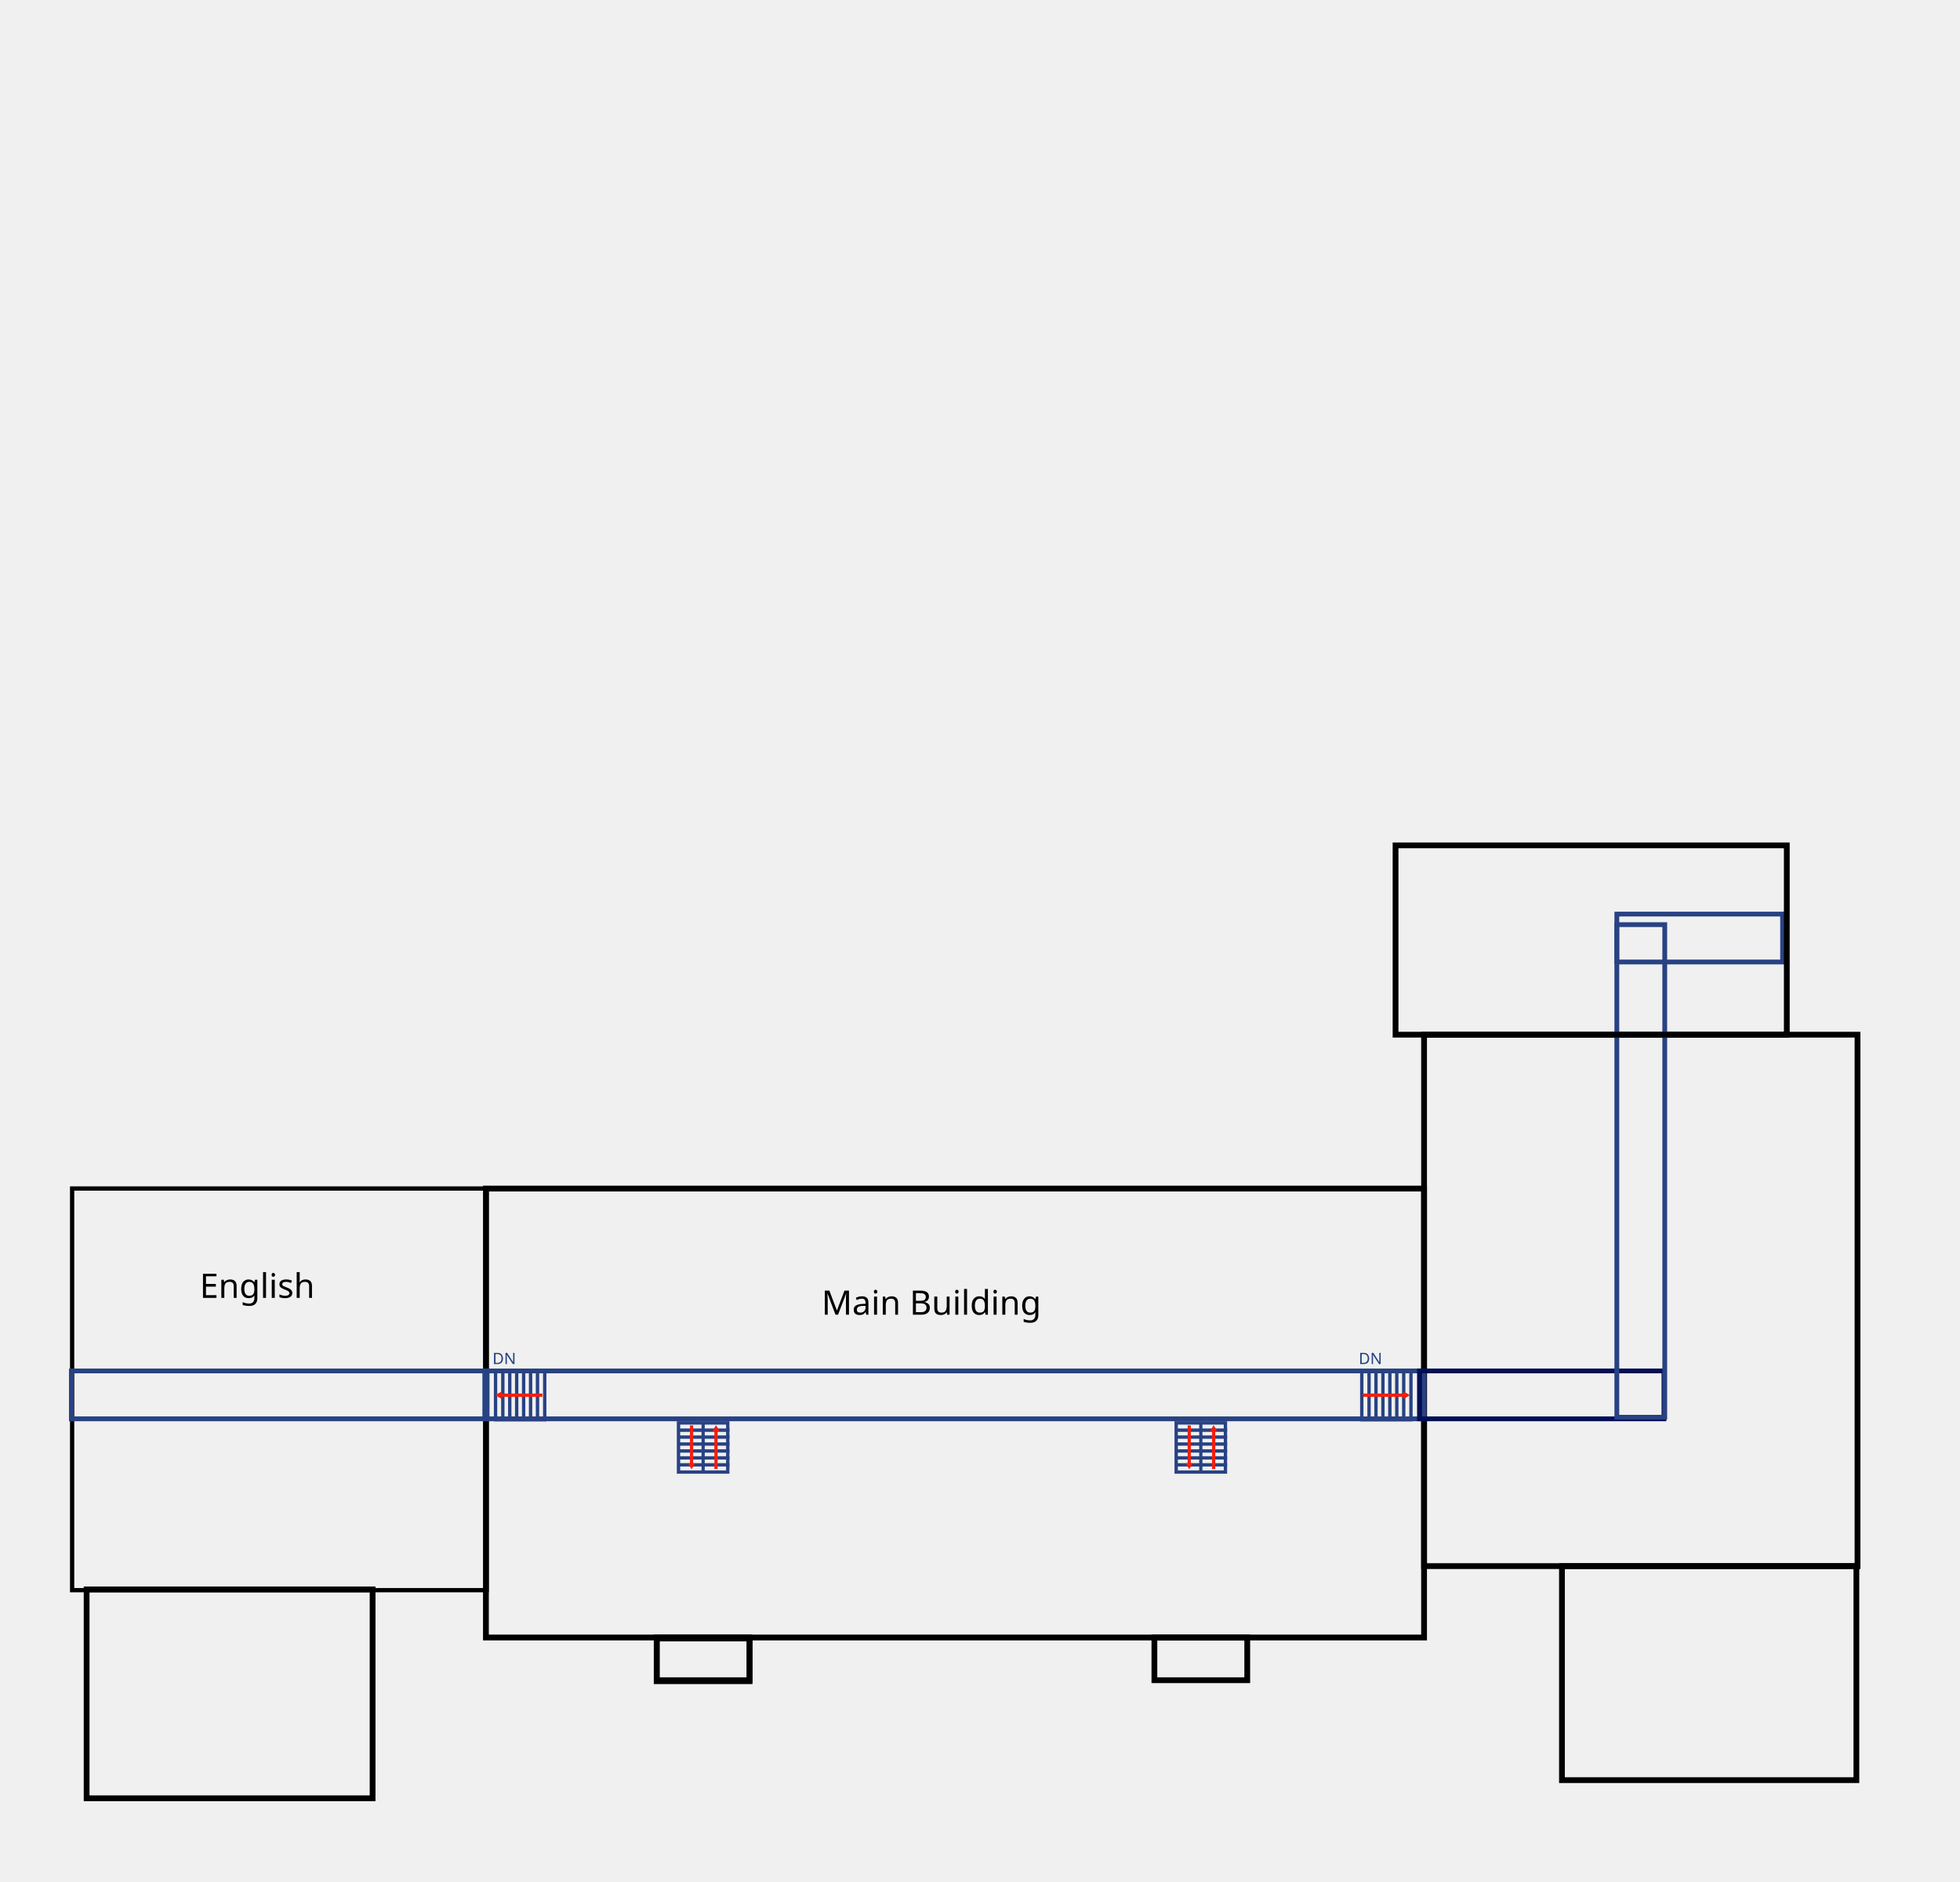
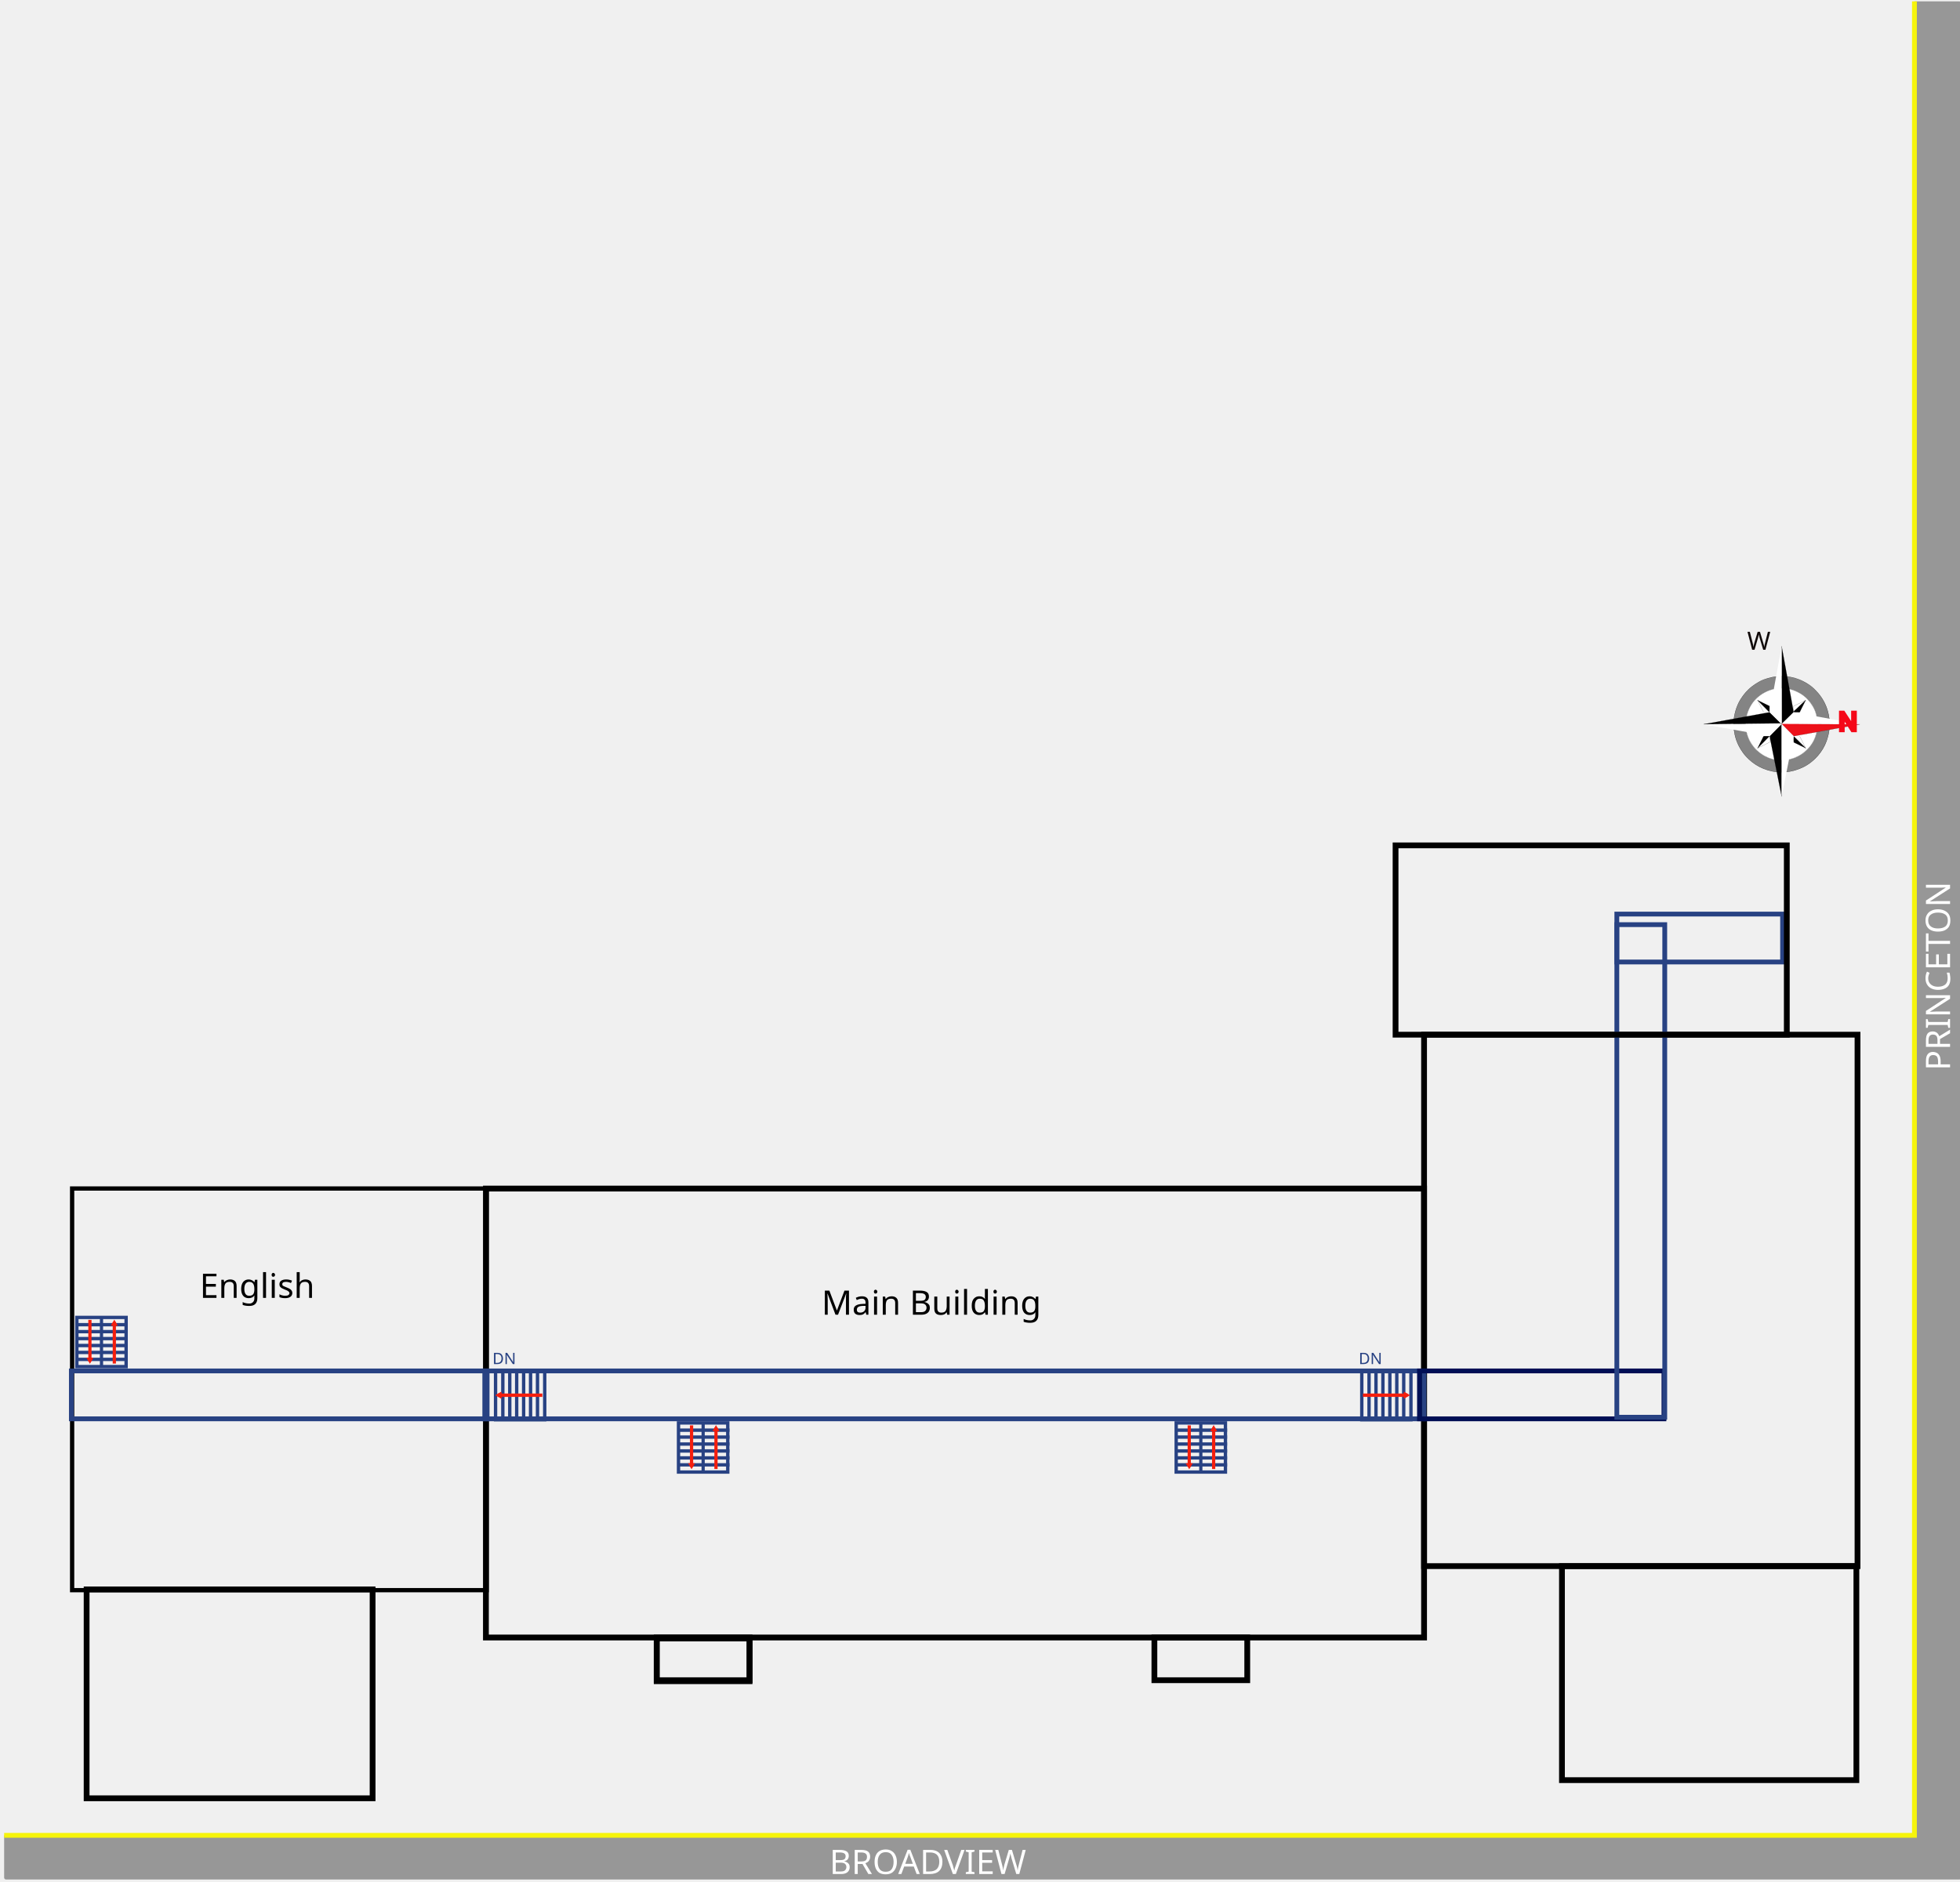
<svg xmlns="http://www.w3.org/2000/svg" width="204.497mm" height="196.331mm" viewBox="0 0 204.497 196.331" version="1.1" id="svg1" xml:space="preserve">
  <defs id="defs1">
    <marker style="overflow:visible" id="Triangle-6" refX="0" refY="0" orient="auto-start-reverse" markerWidth="0.35" markerHeight="0.35" viewBox="0 0 1 1" preserveAspectRatio="xMidYMid">
      <path transform="scale(0.5)" style="fill:context-stroke;fill-rule:evenodd;stroke:context-stroke;stroke-width:1pt" d="M 5.77,0 -2.88,5 V -5 Z" id="path135-1" />
    </marker>
+     <clipPath clipPathUnits="userSpaceOnUse" id="clipPath150-9">
+       <rect style="fill:#979797;fill-opacity:1;stroke:#f6f40b;stroke-width:0.5;stroke-linecap:square;stroke-miterlimit:3;stroke-opacity:1" id="rect151-2" width="204.21" height="195.996" x="4.183" y="14.867" ry="0.2" />
+     </clipPath>
  </defs>
  <g id="layer6" style="display:inline" transform="translate(-3.750943,-14.72316)">
    <rect style="display:inline;fill:none;stroke:#000000;stroke-width:0.603;stroke-linecap:square;stroke-miterlimit:3;stroke-opacity:1" id="rect8-2" width="45.224" height="55.458" x="152.331" y="122.699" />
    <rect style="display:inline;fill:none;stroke:#000000;stroke-width:0.602;stroke-linecap:square;stroke-miterlimit:3;stroke-opacity:1" id="rect9-6" width="30.719" height="22.335" x="166.718" y="178.157" />
    <rect style="display:inline;fill:none;stroke:#000000;stroke-width:0.603;stroke-linecap:square;stroke-miterlimit:3;stroke-opacity:1" id="rect10-6" width="29.838" height="21.797" x="12.788" y="180.589" />
    <rect style="display:inline;fill:none;stroke:#000000;stroke-width:0.603;stroke-linecap:square;stroke-miterlimit:3;stroke-opacity:1" id="rect12-3" width="9.688" height="4.456" x="72.269" y="185.711" />
    <rect style="display:inline;fill:none;stroke:#000000;stroke-width:0.603;stroke-linecap:square;stroke-miterlimit:3;stroke-opacity:1" id="rect13-8" width="9.688" height="4.456" x="72.269" y="185.608" />
    <rect style="display:inline;fill:none;stroke:#000000;stroke-width:0.603;stroke-linecap:square;stroke-miterlimit:3;stroke-opacity:1" id="rect14-0" width="9.688" height="4.456" x="124.195" y="185.608" />
    <rect style="display:inline;fill:none;stroke:#000000;stroke-width:0.446;stroke-linecap:square;stroke-miterlimit:3;stroke-opacity:1" id="rect1-1" width="43.251" height="41.915" x="11.276" y="138.752" />
    <rect style="display:inline;fill:none;stroke:#000000;stroke-width:0.605;stroke-linecap:square;stroke-miterlimit:3;stroke-opacity:1" id="rect2-2" width="97.882" height="46.848" x="54.449" y="138.759" />
    <rect style="display:inline;fill:none;fill-opacity:1;stroke:#284283;stroke-width:0.5;stroke-linecap:square;stroke-miterlimit:3;stroke-dasharray:none;stroke-opacity:1" id="rect19-1" width="97.998" height="5" x="54.331" y="157.788" />
    <rect style="display:inline;fill:none;fill-opacity:1;stroke:#000f55;stroke-width:0.201;stroke-linecap:square;stroke-miterlimit:3;stroke-dasharray:none;stroke-opacity:1" id="rect19-0-4" width="43.378" height="5" x="11.197" y="157.668" />
    <rect style="display:inline;fill:none;fill-opacity:1;stroke:#284283;stroke-width:0.5;stroke-linecap:square;stroke-miterlimit:3;stroke-dasharray:none;stroke-opacity:1" id="rect24-3" width="43.378" height="5" x="11.197" y="157.788" />
    <rect style="display:inline;fill:none;fill-opacity:1;stroke:#284283;stroke-width:0.5;stroke-linecap:square;stroke-miterlimit:3;stroke-dasharray:none;stroke-opacity:1" id="rect24-3-0" width="17.294" height="5" x="172.443" y="110.113" />
    <rect style="display:inline;fill:none;fill-opacity:1;stroke:#000f55;stroke-width:0.5;stroke-linecap:square;stroke-miterlimit:3;stroke-dasharray:none;stroke-opacity:1" id="rect25-8" width="25.508" height="5" x="151.853" y="157.788" />
    <rect style="display:inline;fill:none;fill-opacity:1;stroke:#284283;stroke-width:0.5;stroke-linecap:square;stroke-miterlimit:3;stroke-dasharray:none;stroke-opacity:1" id="rect26-3" width="5" height="51.405" x="172.443" y="111.215" />
    <rect style="display:inline;fill:none;stroke:#000000;stroke-width:0.603;stroke-linecap:square;stroke-miterlimit:3;stroke-opacity:1" id="rect7-34" width="40.82" height="19.756" x="149.357" y="102.943" />
    <text xml:space="preserve" style="font-size:3.528px;font-family:Sans;-inkscape-font-specification:'Sans, Normal';text-align:center;writing-mode:lr-tb;direction:ltr;text-anchor:middle;fill:#000000;fill-opacity:1;stroke-width:0.4;stroke-linecap:square;stroke-miterlimit:3" x="32.881" y="150.167" id="text5">
      <tspan id="tspan5" style="stroke-width:0.4" x="32.881" y="150.167">English</tspan>
    </text>
    <text xml:space="preserve" style="font-style:normal;font-variant:normal;font-weight:normal;font-stretch:normal;font-size:3.528px;font-family:Arial;-inkscape-font-specification:'Arial, Normal';font-variant-ligatures:normal;font-variant-caps:normal;font-variant-numeric:normal;font-variant-east-asian:normal;text-align:center;writing-mode:lr-tb;direction:ltr;text-anchor:middle;display:inline;fill:#000000;fill-opacity:1;stroke:none;stroke-width:0.603;stroke-linecap:square;stroke-miterlimit:3;stroke-opacity:1" x="103.377" y="151.918" id="text15-5-1">
      <tspan style="font-style:normal;font-variant:normal;font-weight:normal;font-stretch:normal;font-size:3.528px;font-family:Sans;-inkscape-font-specification:'Sans, Normal';font-variant-ligatures:normal;font-variant-caps:normal;font-variant-numeric:normal;font-variant-east-asian:normal;fill:#000000;fill-opacity:1;stroke:none;stroke-width:0.603" x="103.377" y="151.918" id="tspan16-1-63">Main Building</tspan>
    </text>
    <g id="g21-3" style="display:inline" transform="translate(-1.261001)">
      <rect style="fill:none;stroke:#284283;stroke-width:0.35;stroke-linecap:square;stroke-miterlimit:3;stroke-dasharray:none;stroke-opacity:1" id="rect15-2" width="5.129" height="5.139" x="56.716" y="157.741" />
      <path style="fill:none;stroke:#284283;stroke-width:0.35;stroke-linecap:square;stroke-miterlimit:3;stroke-dasharray:none;stroke-opacity:1" d="m 57.474,157.741 v 5.044" id="path15-2" />
      <path style="fill:none;stroke:#284283;stroke-width:0.35;stroke-linecap:square;stroke-miterlimit:3;stroke-dasharray:none;stroke-opacity:1" d="m 58.198,157.741 v 5.044" id="path16-1" />
      <path style="fill:none;stroke:#284283;stroke-width:0.35;stroke-linecap:square;stroke-miterlimit:3;stroke-dasharray:none;stroke-opacity:1" d="m 58.921,157.741 v 5.044" id="path17-6" />
      <path style="fill:none;stroke:#284283;stroke-width:0.35;stroke-linecap:square;stroke-miterlimit:3;stroke-dasharray:none;stroke-opacity:1" d="m 59.645,157.741 v 5.044" id="path18-8" />
      <path style="fill:none;stroke:#284283;stroke-width:0.35;stroke-linecap:square;stroke-miterlimit:3;stroke-dasharray:none;stroke-opacity:1" d="m 60.368,157.741 v 5.044" id="path19-5" />
      <path style="fill:none;stroke:#284283;stroke-width:0.35;stroke-linecap:square;stroke-miterlimit:3;stroke-dasharray:none;stroke-opacity:1" d="m 61.092,157.741 v 5.044" id="path20-7" />
      <path style="fill:none;stroke:#f51e0d;stroke-width:0.35;stroke-linecap:square;stroke-miterlimit:3;stroke-dasharray:none;stroke-opacity:1;marker-end:url(#Triangle-6)" d="M 61.423,160.321 H 57.117" id="path21-6" />
      <text xml:space="preserve" style="font-size:1.645px;font-family:Sans;-inkscape-font-specification:'Sans, Normal';text-align:center;writing-mode:lr-tb;direction:ltr;text-anchor:middle;fill:#284283;fill-opacity:1;stroke:none;stroke-width:0.163;stroke-linecap:square;stroke-miterlimit:3;stroke-dasharray:none;stroke-opacity:1" x="59.119" y="157.075" id="text21-1">
        <tspan id="tspan21-8" style="fill:#284283;fill-opacity:1;stroke:none;stroke-width:0.163;stroke-opacity:1" x="59.119" y="157.075">DN</tspan>
      </text>
    </g>
    <g id="g37-9" style="display:inline" transform="rotate(90,65.9984,165.0559)">
      <rect style="fill:none;stroke:#284283;stroke-width:0.35;stroke-linecap:square;stroke-miterlimit:3;stroke-dasharray:none;stroke-opacity:1" id="rect27-2" width="5.129" height="5.139" x="64.155" y="151.372" />
      <path style="fill:none;stroke:#284283;stroke-width:0.35;stroke-linecap:square;stroke-miterlimit:3;stroke-dasharray:none;stroke-opacity:1" d="m 64.913,151.372 v 5.044" id="path27-7" />
      <path style="fill:none;stroke:#284283;stroke-width:0.35;stroke-linecap:square;stroke-miterlimit:3;stroke-dasharray:none;stroke-opacity:1" d="m 65.637,151.372 v 5.044" id="path28-9" />
      <path style="fill:none;stroke:#284283;stroke-width:0.35;stroke-linecap:square;stroke-miterlimit:3;stroke-dasharray:none;stroke-opacity:1" d="m 66.36,151.372 v 5.044" id="path29-5" />
      <path style="fill:none;stroke:#284283;stroke-width:0.35;stroke-linecap:square;stroke-miterlimit:3;stroke-dasharray:none;stroke-opacity:1" d="m 67.084,151.372 v 5.044" id="path30-4" />
      <path style="fill:none;stroke:#284283;stroke-width:0.35;stroke-linecap:square;stroke-miterlimit:3;stroke-dasharray:none;stroke-opacity:1" d="m 67.807,151.372 v 5.044" id="path31-3" />
      <path style="fill:none;stroke:#284283;stroke-width:0.35;stroke-linecap:square;stroke-miterlimit:3;stroke-dasharray:none;stroke-opacity:1" d="m 68.531,151.372 v 5.044" id="path32-1" />
      <path style="fill:none;stroke:#f51e0d;stroke-width:0.337;stroke-linecap:square;stroke-miterlimit:3;stroke-dasharray:none;stroke-opacity:1;marker-end:url(#Triangle-6)" d="M 68.798,152.602 H 64.805" id="path33-2" />
      <path style="fill:none;stroke:#f51e0d;stroke-width:0.337;stroke-linecap:square;stroke-miterlimit:3;stroke-dasharray:none;stroke-opacity:1;marker-end:url(#Triangle-6)" d="m 64.58,155.149 h 3.993" id="path34-3" />
      <path style="fill:#284283;fill-opacity:1;stroke:none;stroke-width:0.35;stroke-linecap:square;stroke-miterlimit:3;stroke-dasharray:none;stroke-opacity:1" d="M 69.32,153.977 H 64.123" id="path35-3" />
      <path style="fill:#284283;fill-opacity:1;stroke:none;stroke-width:0.35;stroke-linecap:square;stroke-miterlimit:3;stroke-dasharray:none;stroke-opacity:1" d="M 69.295,154.13 H 64.149" id="path36-4" />
      <path style="fill:none;fill-opacity:1;stroke:#284283;stroke-width:0.337;stroke-linecap:square;stroke-miterlimit:3;stroke-dasharray:none;stroke-opacity:1" d="m 69.104,153.941 h -4.866" id="path37-1" />
    </g>
    <g id="g44-1" style="display:inline" transform="translate(6.683304)">
      <rect style="fill:none;stroke:#284283;stroke-width:0.35;stroke-linecap:square;stroke-miterlimit:3;stroke-dasharray:none;stroke-opacity:1" id="rect37-3" width="5.129" height="5.139" x="139.15" y="157.741" />
      <path style="fill:none;stroke:#284283;stroke-width:0.35;stroke-linecap:square;stroke-miterlimit:3;stroke-dasharray:none;stroke-opacity:1" d="m 139.907,157.741 v 5.044" id="path38-8" />
      <path style="fill:none;stroke:#284283;stroke-width:0.35;stroke-linecap:square;stroke-miterlimit:3;stroke-dasharray:none;stroke-opacity:1" d="m 140.631,157.741 v 5.044" id="path39-7" />
      <path style="fill:none;stroke:#284283;stroke-width:0.35;stroke-linecap:square;stroke-miterlimit:3;stroke-dasharray:none;stroke-opacity:1" d="m 141.354,157.741 v 5.044" id="path40-4" />
      <path style="fill:none;stroke:#284283;stroke-width:0.35;stroke-linecap:square;stroke-miterlimit:3;stroke-dasharray:none;stroke-opacity:1" d="m 142.078,157.741 v 5.044" id="path41-2" />
      <path style="fill:none;stroke:#284283;stroke-width:0.35;stroke-linecap:square;stroke-miterlimit:3;stroke-dasharray:none;stroke-opacity:1" d="m 142.802,157.741 v 5.044" id="path42-7" />
      <path style="fill:none;stroke:#284283;stroke-width:0.35;stroke-linecap:square;stroke-miterlimit:3;stroke-dasharray:none;stroke-opacity:1" d="m 143.525,157.741 v 5.044" id="path43-7" />
      <path style="fill:none;stroke:#f51e0d;stroke-width:0.35;stroke-linecap:square;stroke-miterlimit:3;stroke-dasharray:none;stroke-opacity:1;marker-end:url(#Triangle-6)" d="m 139.444,160.321 h 4.305" id="path44-9" />
      <text xml:space="preserve" style="font-size:1.645px;font-family:Sans;-inkscape-font-specification:'Sans, Normal';text-align:center;writing-mode:lr-tb;direction:ltr;text-anchor:middle;fill:#284283;fill-opacity:1;stroke:none;stroke-width:0.163;stroke-linecap:square;stroke-miterlimit:3;stroke-dasharray:none;stroke-opacity:1" x="141.552" y="157.075" id="text44-3">
        <tspan id="tspan44-1" style="fill:#284283;fill-opacity:1;stroke:none;stroke-width:0.163;stroke-opacity:1" x="141.552" y="157.075">DN</tspan>
      </text>
    </g>
    <g id="g55" style="display:inline" transform="rotate(90,91.96117,191.0186)">
      <rect style="fill:none;stroke:#284283;stroke-width:0.35;stroke-linecap:square;stroke-miterlimit:3;stroke-dasharray:none;stroke-opacity:1" id="rect44" width="5.129" height="5.139" x="64.155" y="151.372" />
      <path style="fill:none;stroke:#284283;stroke-width:0.35;stroke-linecap:square;stroke-miterlimit:3;stroke-dasharray:none;stroke-opacity:1" d="m 64.913,151.372 v 5.044" id="path45" />
      <path style="fill:none;stroke:#284283;stroke-width:0.35;stroke-linecap:square;stroke-miterlimit:3;stroke-dasharray:none;stroke-opacity:1" d="m 65.637,151.372 v 5.044" id="path46" />
      <path style="fill:none;stroke:#284283;stroke-width:0.35;stroke-linecap:square;stroke-miterlimit:3;stroke-dasharray:none;stroke-opacity:1" d="m 66.36,151.372 v 5.044" id="path47" />
      <path style="fill:none;stroke:#284283;stroke-width:0.35;stroke-linecap:square;stroke-miterlimit:3;stroke-dasharray:none;stroke-opacity:1" d="m 67.084,151.372 v 5.044" id="path48" />
      <path style="fill:none;stroke:#284283;stroke-width:0.35;stroke-linecap:square;stroke-miterlimit:3;stroke-dasharray:none;stroke-opacity:1" d="m 67.807,151.372 v 5.044" id="path49" />
      <path style="fill:none;stroke:#284283;stroke-width:0.35;stroke-linecap:square;stroke-miterlimit:3;stroke-dasharray:none;stroke-opacity:1" d="m 68.531,151.372 v 5.044" id="path50" />
      <path style="fill:none;stroke:#f51e0d;stroke-width:0.337;stroke-linecap:square;stroke-miterlimit:3;stroke-dasharray:none;stroke-opacity:1;marker-end:url(#Triangle-6)" d="M 68.798,152.602 H 64.805" id="path51" />
      <path style="fill:none;stroke:#f51e0d;stroke-width:0.337;stroke-linecap:square;stroke-miterlimit:3;stroke-dasharray:none;stroke-opacity:1;marker-end:url(#Triangle-6)" d="m 64.58,155.149 h 3.993" id="path52" />
      <path style="fill:#284283;fill-opacity:1;stroke:none;stroke-width:0.35;stroke-linecap:square;stroke-miterlimit:3;stroke-dasharray:none;stroke-opacity:1" d="M 69.32,153.977 H 64.123" id="path53" />
      <path style="fill:#284283;fill-opacity:1;stroke:none;stroke-width:0.35;stroke-linecap:square;stroke-miterlimit:3;stroke-dasharray:none;stroke-opacity:1" d="M 69.295,154.13 H 64.149" id="path54" />
      <path style="fill:none;fill-opacity:1;stroke:#284283;stroke-width:0.337;stroke-linecap:square;stroke-miterlimit:3;stroke-dasharray:none;stroke-opacity:1" d="m 69.104,153.941 h -4.866" id="path55" />
    </g>
+     <g id="g150-5" clip-path="url(#clipPath150-9)" style="display:inline">
+       <path id="rect149-4" style="fill:#979797;fill-opacity:1;stroke:#f6f40b;stroke-width:0.503;stroke-linecap:square;stroke-miterlimit:3;stroke-opacity:1" d="m 203.696,13.283 c -0.112,0 -0.202,0.09 -0.202,0.202 V 206.252 H 1.648 c -0.112,0 -0.202,0.089 -0.202,0.2 v 6.948 c 0,0.111 0.09,0.2 0.202,0.2 H 203.494 v 1.816 c 0,0.112 0.09,0.202 0.202,0.202 h 10.404 c 0.112,0 0.202,-0.09 0.202,-0.202 V 13.484 c 0,-0.112 -0.09,-0.202 -0.202,-0.202 z" />
+       <text xml:space="preserve" style="font-size:3.528px;font-family:Sans;-inkscape-font-specification:'Sans, Normal';text-align:center;writing-mode:lr-tb;direction:ltr;text-anchor:middle;fill:none;fill-opacity:1;stroke:#ffffff;stroke-width:0.5;stroke-linecap:square;stroke-miterlimit:3;stroke-opacity:1" x="103.766" y="210.286" id="text149-3">
+         <tspan id="tspan149-1" style="fill:#ffffff;fill-opacity:1;stroke:none;stroke-width:0.5;stroke-opacity:1" x="103.766" y="210.286">BROADVIEW</tspan>
+       </text>
+       <text xml:space="preserve" style="font-size:3.528px;font-family:Sans;-inkscape-font-specification:'Sans, Normal';text-align:center;writing-mode:lr-tb;direction:ltr;text-anchor:middle;fill:none;fill-opacity:1;stroke:#ffffff;stroke-width:0.5;stroke-linecap:square;stroke-miterlimit:3;stroke-opacity:1" x="-113.376" y="207.212" id="text150-2" transform="rotate(-90)">
+         <tspan id="tspan150-3" style="fill:#ffffff;fill-opacity:1;stroke:none;stroke-width:0.5;stroke-opacity:1" x="-113.376" y="207.212">PRINCETON</tspan>
+       </text>
+     </g>
+     <g id="g162-0" transform="matrix(0.7439519,0,0,0.7439519,147.15,17.00391)" style="display:inline">
+       <g id="g161-9">
+         <path style="fill:#848484;stroke-width:0.07" d="m 63.855,98.529 c -0.04,-0.87 -0.17,-1.749 -0.505,-2.559 -0.317,-0.765 -0.798,-1.494 -1.377,-2.086 -0.593,-0.607 -1.252,-1.108 -2.029,-1.455 -0.783,-0.349 -1.617,-0.578 -2.475,-0.627 -1.614,-0.093 -3.26,0.447 -4.527,1.446 -1.206,0.951 -2.071,2.321 -2.41,3.819 -0.369,1.629 -0.095,3.44 0.776,4.871 0.219,0.359 0.445,0.715 0.733,1.024 0.284,0.304 0.587,0.6 0.914,0.857 0.652,0.514 1.397,0.903 2.192,1.146 1.576,0.481 3.298,0.365 4.794,-0.326 1.382,-0.639 2.588,-1.793 3.239,-3.174 0.207,-0.44 0.354,-0.908 0.473,-1.379 0.131,-0.518 0.178,-1.029 0.202,-1.56" id="path1-0" />
+         <path style="fill:#848484;stroke-width:0.07" d="m 63.838,98.512 c 0,1.631 -0.603,3.238 -1.681,4.463 -0.544,0.618 -1.238,1.187 -1.98,1.546 -0.775,0.375 -1.597,0.624 -2.455,0.708 -1.675,0.165 -3.41,-0.349 -4.736,-1.386 -1.203,-0.94 -2.119,-2.342 -2.437,-3.839 -0.176,-0.828 -0.236,-1.749 -0.082,-2.585 0.151,-0.822 0.431,-1.66 0.875,-2.371 0.437,-0.699 0.977,-1.351 1.642,-1.845 0.334,-0.248 0.686,-0.478 1.049,-0.681 0.373,-0.209 0.783,-0.34 1.191,-0.461 1.621,-0.482 3.448,-0.33 4.947,0.462 0.362,0.191 0.725,0.402 1.05,0.652 0.327,0.252 0.63,0.56 0.906,0.865 0.555,0.611 0.97,1.301 1.26,2.073 0.247,0.659 0.44,1.393 0.45,2.102 0.001,0.091 0.001,0.182 -2.81e-4,0.273 -9.83e-4,0.05 -0.369,0.024 -0.429,0.024 H 62.152 57.113 c 2.242,-7.02e-4 4.483,-7.02e-4 6.726,-7.02e-4" id="path2-0" />
+         <path style="fill:none;stroke:#010101;stroke-width:0.017;stroke-linecap:square;stroke-miterlimit:10" d="m 63.838,98.512 c 0,1.631 -0.603,3.238 -1.681,4.463 -0.544,0.618 -1.238,1.187 -1.98,1.546 -0.775,0.375 -1.597,0.624 -2.455,0.708 -1.675,0.165 -3.41,-0.349 -4.736,-1.386 -1.203,-0.94 -2.119,-2.342 -2.437,-3.839 -0.176,-0.828 -0.236,-1.749 -0.082,-2.585 0.151,-0.822 0.431,-1.66 0.875,-2.371 0.437,-0.699 0.977,-1.351 1.642,-1.845 0.334,-0.248 0.686,-0.478 1.049,-0.681 0.373,-0.209 0.783,-0.34 1.191,-0.461 1.621,-0.482 3.448,-0.33 4.947,0.462 0.362,0.191 0.725,0.402 1.05,0.652 0.327,0.252 0.63,0.56 0.906,0.865 0.555,0.611 0.97,1.301 1.26,2.073 0.29,0.771 0.451,1.572 0.451,2.398" id="path3-6" />
+         <path style="fill:#ffffff;stroke:#ffffff;stroke-width:0.017;stroke-linecap:square;stroke-miterlimit:10" d="m 62.169,98.529 c -0.045,-0.855 -0.215,-1.667 -0.634,-2.42 -0.386,-0.695 -0.927,-1.299 -1.584,-1.748 -1.369,-0.934 -3.188,-1.162 -4.726,-0.517 -0.757,0.317 -1.485,0.816 -2.004,1.456 -0.514,0.633 -0.874,1.403 -1.045,2.198 -0.182,0.847 -0.13,1.695 0.122,2.522 0.122,0.401 0.282,0.791 0.508,1.145 0.107,0.167 0.217,0.334 0.343,0.487 0.127,0.155 0.253,0.334 0.405,0.466 0.316,0.274 0.633,0.544 0.994,0.758 0.363,0.215 0.752,0.385 1.157,0.504 0.822,0.241 1.729,0.271 2.56,0.06 0.424,-0.108 0.821,-0.238 1.206,-0.45 0.358,-0.197 0.672,-0.41 0.978,-0.682 0.613,-0.543 1.099,-1.235 1.386,-2.003 0.212,-0.567 0.302,-1.174 0.334,-1.777" id="path4-1" />
+         <path style="fill:#ffffff;stroke-width:0.07" d="m 62.151,98.529 c -0.054,0.839 -0.2,1.649 -0.6,2.397 -0.368,0.69 -0.937,1.292 -1.572,1.747 -0.331,0.237 -0.703,0.41 -1.079,0.565 -0.39,0.16 -0.771,0.23 -1.187,0.287 -0.419,0.058 -0.848,0.058 -1.267,0.003 -0.406,-0.054 -0.84,-0.147 -1.217,-0.311 -0.745,-0.325 -1.413,-0.782 -1.937,-1.405 -0.526,-0.626 -0.924,-1.373 -1.097,-2.176 -0.344,-1.595 0.087,-3.331 1.202,-4.535 1.065,-1.151 2.666,-1.778 4.229,-1.594 0.411,0.048 0.809,0.11 1.193,0.27 0.367,0.153 0.731,0.318 1.067,0.531 0.678,0.428 1.206,1.059 1.615,1.74 0.457,0.76 0.594,1.61 0.649,2.481 h -5.039 5.039" id="path5-3" />
+         <path style="fill:none;stroke:#010101;stroke-width:0.017;stroke-linecap:square;stroke-miterlimit:10" d="m 62.151,98.529 c -0.054,0.839 -0.2,1.649 -0.6,2.397 -0.368,0.69 -0.937,1.292 -1.572,1.747 -0.331,0.237 -0.703,0.41 -1.079,0.565 -0.39,0.16 -0.771,0.23 -1.187,0.287 -0.419,0.058 -0.848,0.058 -1.267,0.003 -0.406,-0.054 -0.84,-0.147 -1.217,-0.311 -0.745,-0.325 -1.413,-0.782 -1.937,-1.405 -0.526,-0.626 -0.924,-1.373 -1.097,-2.176 -0.344,-1.595 0.087,-3.331 1.202,-4.535 1.065,-1.151 2.666,-1.778 4.229,-1.594 0.411,0.048 0.809,0.11 1.193,0.27 0.367,0.153 0.731,0.318 1.067,0.531 0.678,0.428 1.206,1.059 1.615,1.74 0.457,0.76 0.594,1.61 0.649,2.481" id="path6-8" />
+         <path style="fill:#010101;stroke-width:0.07" d="m 57.128,98.394 c -0.005,-3.608 -0.011,-7.215 -0.017,-10.823 0.331,1.819 0.661,3.637 0.992,5.456 0.165,0.907 0.33,1.815 0.495,2.722 0.039,0.217 0.079,0.434 0.118,0.651 0.02,0.108 0.039,0.217 0.059,0.325 0.024,0.132 0.001,0.137 -0.087,0.225 -0.318,0.318 -0.636,0.636 -0.954,0.954 -0.208,0.208 -0.416,0.416 -0.624,0.624 0.006,-0.045 0.012,-0.09 0.018,-0.135" id="path7-9" />
+         <path style="fill:none;stroke:#010101;stroke-width:0.017;stroke-linecap:square;stroke-miterlimit:10" d="m 57.128,98.394 c -0.005,-3.608 -0.011,-7.215 -0.017,-10.823 0.331,1.819 0.661,3.637 0.992,5.456 0.165,0.907 0.33,1.815 0.495,2.722 0.039,0.217 0.079,0.434 0.118,0.651 0.02,0.108 0.039,0.217 0.059,0.325 0.024,0.132 0.001,0.137 -0.087,0.225 -0.318,0.318 -0.636,0.636 -0.954,0.954 -0.208,0.208 -0.416,0.416 -0.624,0.624" id="path8-3" />
+         <path style="fill:#ed111a;fill-opacity:1;stroke-width:0.07" d="m 57.128,98.394 c 3.653,0.045 7.306,0.09 10.959,0.135 -1.822,0.327 -3.644,0.655 -5.467,0.982 -0.909,0.163 -1.818,0.327 -2.727,0.49 -0.217,0.039 -0.435,0.078 -0.652,0.117 -0.109,0.019 -0.217,0.039 -0.326,0.059 -0.133,0.024 -0.138,7.1e-4 -0.227,-0.088 -0.321,-0.317 -0.641,-0.635 -0.962,-0.952 -0.137,-0.136 -0.274,-0.272 -0.412,-0.408 -0.059,-0.058 -0.132,-0.115 -0.18,-0.183 -0.032,-0.045 -0.013,-0.103 -0.007,-0.152" id="path9-4" />
+         <path style="fill:none;stroke:#010101;stroke-width:0.017;stroke-linecap:square;stroke-miterlimit:10" d="m 57.128,98.394 c 3.653,0.045 7.306,0.09 10.959,0.135 -1.822,0.327 -3.644,0.655 -5.467,0.982 -0.909,0.163 -1.818,0.327 -2.727,0.49 -0.217,0.039 -0.435,0.078 -0.652,0.117 -0.109,0.019 -0.217,0.039 -0.326,0.059 -0.133,0.024 -0.138,7.1e-4 -0.227,-0.088 -0.321,-0.317 -0.641,-0.635 -0.962,-0.952 -0.205,-0.203 -0.41,-0.405 -0.614,-0.608" id="path10-4" />
+         <path style="fill:#010101;stroke-width:0.07" d="m 57.128,98.394 c -3.653,0.045 -7.306,0.09 -10.959,0.135 1.82,-0.331 3.639,-0.663 5.459,-0.994 0.907,-0.165 1.813,-0.33 2.72,-0.495 0.214,-0.039 0.428,-0.078 0.642,-0.117 0.107,-0.019 0.214,-0.039 0.321,-0.058 0.116,-0.021 0.118,-0.017 0.194,0.059 0.32,0.32 0.64,0.64 0.959,0.959 0.215,0.215 0.431,0.431 0.646,0.646 0.006,-0.046 0.011,-0.091 0.017,-0.135" id="path11-6" />
+         <path style="fill:none;stroke:#010101;stroke-width:0.017;stroke-linecap:square;stroke-miterlimit:10" d="m 57.128,98.394 c -3.653,0.045 -7.306,0.09 -10.959,0.135 1.82,-0.331 3.639,-0.663 5.459,-0.994 0.907,-0.165 1.813,-0.33 2.72,-0.495 0.214,-0.039 0.428,-0.078 0.642,-0.117 0.107,-0.019 0.214,-0.039 0.321,-0.058 0.116,-0.021 0.118,-0.017 0.194,0.059 0.32,0.32 0.64,0.64 0.959,0.959 0.215,0.215 0.431,0.431 0.646,0.646" id="path12-0" />
+         <path style="fill:#010101;stroke-width:0.07" d="m 57.128,98.394 c -0.313,0.332 -0.627,0.664 -0.94,0.996 -0.15,0.159 -0.301,0.319 -0.451,0.478 -0.072,0.077 -0.145,0.153 -0.217,0.23 -0.095,0.1 -0.094,0.101 -0.066,0.237 0.18,0.904 0.361,1.808 0.541,2.713 0.361,1.811 0.723,3.622 1.084,5.433 0.011,0.054 0.022,0.109 0.033,0.163 v -5.124 -2.6 -1.251 c 0,-0.419 -0.035,-0.857 0.017,-1.274" id="path13-6" />
+         <path style="fill:none;stroke:#010101;stroke-width:0.017;stroke-linecap:square;stroke-miterlimit:10" d="m 57.128,98.394 c -0.313,0.332 -0.627,0.664 -0.94,0.996 -0.15,0.159 -0.301,0.319 -0.451,0.478 -0.072,0.077 -0.145,0.153 -0.217,0.23 -0.095,0.1 -0.094,0.101 -0.066,0.237 0.18,0.904 0.361,1.808 0.541,2.713 0.361,1.811 0.723,3.622 1.084,5.433 0.011,0.054 0.022,0.109 0.033,0.163 V 98.529" id="path14-6" />
+         <path style="fill:#ffffff;stroke-width:0.07" d="m 58.78,96.758 c 0.568,-0.534 1.135,-1.068 1.703,-1.601 -0.426,0.208 -0.851,0.417 -1.276,0.625 -0.092,0.045 -0.184,0.09 -0.275,0.135 -0.09,0.044 -0.134,0.047 -0.134,0.148 v 0.777 c -0.006,-0.028 -0.012,-0.056 -0.018,-0.084" id="path15-3-1" />
+         <path style="fill:none;stroke:#010101;stroke-width:0.017;stroke-linecap:square;stroke-miterlimit:10" d="m 58.78,96.758 c 0.568,-0.534 1.135,-1.068 1.703,-1.601 -0.426,0.208 -0.851,0.417 -1.276,0.625 -0.092,0.045 -0.184,0.09 -0.275,0.135 -0.09,0.044 -0.134,0.047 -0.134,0.148 v 0.777" id="path16-4-8" />
+         <path style="fill:#010101;stroke-width:0.07" d="m 58.78,96.758 c 0.568,-0.534 1.135,-1.068 1.703,-1.601 -0.236,0.471 -0.471,0.942 -0.707,1.413 -0.033,0.066 -0.079,0.228 -0.141,0.268 -0.053,0.034 -0.189,0.005 -0.246,0.005 h -0.381 -0.183 c -0.048,-7.02e-4 -0.039,-0.053 -0.045,-0.085" id="path17-1-4" />
+         <path style="fill:none;stroke:#010101;stroke-width:0.017;stroke-linecap:square;stroke-miterlimit:10" d="m 58.78,96.758 c 0.568,-0.534 1.135,-1.068 1.703,-1.601 -0.213,0.425 -0.426,0.851 -0.638,1.276 -0.046,0.092 -0.092,0.184 -0.138,0.276 -0.046,0.091 -0.049,0.134 -0.151,0.134 h -0.759" id="path18-1-9" />
+         <path style="fill:#ffffff;stroke-width:0.07" d="m 55.408,96.843 c -0.556,-0.562 -1.113,-1.124 -1.669,-1.686 0.21,0.419 0.419,0.838 0.629,1.258 0.047,0.094 0.094,0.187 0.141,0.281 0.04,0.081 0.047,0.147 0.142,0.147 0.253,-7.02e-4 0.505,-7.02e-4 0.757,-7.02e-4" id="path19-3-6" />
+         <path style="fill:none;stroke:#010101;stroke-width:0.017;stroke-linecap:square;stroke-miterlimit:10" d="m 55.408,96.843 c -0.556,-0.562 -1.113,-1.124 -1.669,-1.686 0.281,0.562 0.562,1.124 0.843,1.686" id="path20-87-3" />
+         <path style="fill:#010101;stroke-width:0.07" d="m 55.408,96.843 c -0.556,-0.562 -1.113,-1.124 -1.669,-1.686 0.425,0.208 0.851,0.417 1.276,0.625 0.092,0.045 0.184,0.09 0.276,0.135 0.09,0.044 0.134,0.047 0.132,0.148 -0.004,0.259 -0.01,0.518 -0.015,0.777" id="path21-42-7" />
+         <path style="fill:none;stroke:#010101;stroke-width:0.017;stroke-linecap:square;stroke-miterlimit:10" d="m 55.408,96.843 c -0.556,-0.562 -1.113,-1.124 -1.669,-1.686 0.562,0.275 1.124,0.551 1.686,0.826" id="path22-7-8" />
+         <path style="fill:#ffffff;stroke-width:0.07" d="m 55.408,100.197 c -0.556,0.562 -1.113,1.124 -1.669,1.686 0.299,-0.146 0.597,-0.293 0.896,-0.439 0.149,-0.073 0.299,-0.146 0.448,-0.22 0.081,-0.04 0.351,-0.117 0.346,-0.223 -0.004,-0.096 0.046,-0.796 -0.021,-0.804" id="path23-7-8" />
+         <path style="fill:none;stroke:#010101;stroke-width:0.017;stroke-linecap:square;stroke-miterlimit:10" d="m 55.408,100.197 c -0.556,0.562 -1.113,1.124 -1.669,1.686 0.425,-0.208 0.851,-0.417 1.276,-0.625 0.092,-0.045 0.184,-0.09 0.276,-0.135 0.09,-0.044 0.134,-0.047 0.134,-0.148 v -0.777" id="path24-9-2" />
+         <path style="fill:#010101;stroke-width:0.07" d="m 55.408,100.197 c -0.556,0.562 -1.113,1.124 -1.669,1.686 0.21,-0.419 0.419,-0.838 0.629,-1.258 0.047,-0.094 0.094,-0.187 0.141,-0.281 0.04,-0.081 0.047,-0.147 0.142,-0.147 h 0.757" id="path25-3-9" />
+         <path style="fill:none;stroke:#010101;stroke-width:0.017;stroke-linecap:square;stroke-miterlimit:10" d="m 55.408,100.197 c -0.556,0.562 -1.113,1.124 -1.669,1.686 0.281,-0.562 0.562,-1.124 0.843,-1.686" id="path26-19-1" />
+         <path style="fill:#ffffff;stroke-width:0.07" d="m 58.78,100.197 c 0.568,0.562 1.135,1.124 1.703,1.686 -0.213,-0.425 -0.426,-0.851 -0.638,-1.276 -0.046,-0.092 -0.092,-0.184 -0.138,-0.276 -0.045,-0.09 -0.048,-0.134 -0.15,-0.134 H 58.78" id="path27-8-3" />
+         <path style="fill:none;stroke:#010101;stroke-width:0.017;stroke-linecap:square;stroke-miterlimit:10" d="m 58.78,100.197 c 0.568,0.562 1.135,1.124 1.703,1.686 -0.281,-0.562 -0.562,-1.124 -0.843,-1.686" id="path28-6-5" />
+         <path style="fill:#010101;stroke-width:0.07" d="m 58.78,100.197 c 0.568,0.562 1.135,1.124 1.703,1.686 -0.426,-0.208 -0.851,-0.417 -1.276,-0.625 -0.092,-0.045 -0.184,-0.09 -0.275,-0.135 -0.09,-0.044 -0.134,-0.047 -0.136,-0.148 -0.006,-0.259 -0.011,-0.518 -0.015,-0.778" id="path29-50-9" />
+         <path style="fill:none;stroke:#010101;stroke-width:0.017;stroke-linecap:square;stroke-miterlimit:10" d="m 58.78,100.197 c 0.568,0.562 1.135,1.124 1.703,1.686 -0.562,-0.275 -1.124,-0.551 -1.686,-0.826" id="path30-2-8" />
+         <path style="fill:#ffffff;stroke-width:0.07" d="m 57.111,98.478 v 10.165 c 0.359,-1.8 0.719,-3.6 1.078,-5.4 0.18,-0.9 0.36,-1.801 0.539,-2.701 0.021,-0.104 0.041,-0.208 0.062,-0.312 0.013,-0.068 -0.102,-0.144 -0.146,-0.189 -0.163,-0.167 -0.327,-0.333 -0.49,-0.5 -0.322,-0.328 -0.644,-0.657 -0.966,-0.985 -0.027,-0.026 -0.052,-0.053 -0.078,-0.079" id="path31-8-4" />
+         <path style="fill:#ffffff;stroke-width:0.07" d="m 57.111,98.478 c 3.659,0.017 7.317,0.034 10.975,0.051 -1.818,-0.33 -3.636,-0.66 -5.454,-0.99 -0.908,-0.165 -1.817,-0.33 -2.725,-0.495 -0.209,-0.038 -0.419,-0.076 -0.628,-0.114 -0.105,-0.019 -0.209,-0.038 -0.314,-0.057 -0.112,-0.02 -0.152,-0.045 -0.233,0.033 -0.32,0.311 -0.64,0.621 -0.96,0.932 -0.221,0.213 -0.441,0.427 -0.661,0.641" id="path32-6-0" />
+         <path style="fill:#ffffff;stroke-width:0.07" d="m 57.145,98.478 c -3.658,0.017 -7.317,0.034 -10.975,0.051 1.82,0.328 3.639,0.656 5.459,0.984 0.907,0.163 1.813,0.327 2.72,0.49 0.214,0.039 0.428,0.077 0.642,0.116 0.107,0.019 0.214,0.039 0.321,0.058 0.115,0.021 0.116,0.018 0.192,-0.058 0.318,-0.318 0.636,-0.636 0.953,-0.953 l 0.688,-0.688" id="path33-0-7" />
+         <path style="fill:#ffffff;stroke-width:0.07" d="M 57.111,98.478 V 87.571 c -0.331,1.819 -0.661,3.637 -0.992,5.456 -0.165,0.907 -0.33,1.815 -0.495,2.722 -0.039,0.217 -0.079,0.434 -0.118,0.651 -0.02,0.108 -0.039,0.217 -0.059,0.325 -0.024,0.133 -3.51e-4,0.137 0.09,0.225 0.323,0.314 0.647,0.627 0.97,0.941 0.201,0.195 0.403,0.39 0.604,0.586" id="path34-2-6" />
+       </g>
+       <text xml:space="preserve" style="font-size:3.528px;font-family:Sans;-inkscape-font-specification:'Sans, Normal';text-align:center;writing-mode:lr-tb;direction:ltr;text-anchor:middle;fill:#ed111a;fill-opacity:1;stroke:#f50818;stroke-width:0.5;stroke-linecap:square;stroke-miterlimit:3;stroke-opacity:1" x="69.611" y="99.39" id="text160-3">
+         <tspan id="tspan160-6" style="stroke-width:0.5" x="69.611" y="99.39">N</tspan>
+       </text>
+       <text xml:space="preserve" style="font-size:3.528px;font-family:Sans;-inkscape-font-specification:'Sans, Normal';text-align:center;writing-mode:lr-tb;direction:ltr;text-anchor:middle;fill:#110808;fill-opacity:1;stroke:#f50818;stroke-width:0.5;stroke-linecap:square;stroke-miterlimit:3;stroke-opacity:1" x="57.128" y="88.077" id="text161-1">
+         <tspan id="tspan161-5" style="fill:#0f0909;fill-opacity:1;stroke:none;stroke-width:0.5" x="57.128" y="88.077">W</tspan>
+       </text>
+     </g>
+     <g id="g172" style="display:inline" transform="rotate(90,40.11472,128.1665)">
+       <rect style="fill:none;stroke:#284283;stroke-width:0.35;stroke-linecap:square;stroke-miterlimit:3;stroke-dasharray:none;stroke-opacity:1" id="rect162" width="5.129" height="5.139" x="64.155" y="151.372" />
+       <path style="fill:none;stroke:#284283;stroke-width:0.35;stroke-linecap:square;stroke-miterlimit:3;stroke-dasharray:none;stroke-opacity:1" d="m 64.913,151.372 v 5.044" id="path162" />
+       <path style="fill:none;stroke:#284283;stroke-width:0.35;stroke-linecap:square;stroke-miterlimit:3;stroke-dasharray:none;stroke-opacity:1" d="m 65.637,151.372 v 5.044" id="path163" />
+       <path style="fill:none;stroke:#284283;stroke-width:0.35;stroke-linecap:square;stroke-miterlimit:3;stroke-dasharray:none;stroke-opacity:1" d="m 66.36,151.372 v 5.044" id="path164" />
+       <path style="fill:none;stroke:#284283;stroke-width:0.35;stroke-linecap:square;stroke-miterlimit:3;stroke-dasharray:none;stroke-opacity:1" d="m 67.084,151.372 v 5.044" id="path165" />
+       <path style="fill:none;stroke:#284283;stroke-width:0.35;stroke-linecap:square;stroke-miterlimit:3;stroke-dasharray:none;stroke-opacity:1" d="m 67.807,151.372 v 5.044" id="path166" />
+       <path style="fill:none;stroke:#284283;stroke-width:0.35;stroke-linecap:square;stroke-miterlimit:3;stroke-dasharray:none;stroke-opacity:1" d="m 68.531,151.372 v 5.044" id="path167" />
+       <path style="fill:none;stroke:#f51e0d;stroke-width:0.337;stroke-linecap:square;stroke-miterlimit:3;stroke-dasharray:none;stroke-opacity:1;marker-end:url(#Triangle-6)" d="M 68.798,152.602 H 64.805" id="path168" />
+       <path style="fill:none;stroke:#f51e0d;stroke-width:0.337;stroke-linecap:square;stroke-miterlimit:3;stroke-dasharray:none;stroke-opacity:1;marker-end:url(#Triangle-6)" d="m 64.58,155.149 h 3.993" id="path169" />
+       <path style="fill:#284283;fill-opacity:1;stroke:none;stroke-width:0.35;stroke-linecap:square;stroke-miterlimit:3;stroke-dasharray:none;stroke-opacity:1" d="M 69.32,153.977 H 64.123" id="path170" />
+       <path style="fill:#284283;fill-opacity:1;stroke:none;stroke-width:0.35;stroke-linecap:square;stroke-miterlimit:3;stroke-dasharray:none;stroke-opacity:1" d="M 69.295,154.13 H 64.149" id="path171" />
+       <path style="fill:none;fill-opacity:1;stroke:#284283;stroke-width:0.337;stroke-linecap:square;stroke-miterlimit:3;stroke-dasharray:none;stroke-opacity:1" d="m 69.104,153.941 h -4.866" id="path172" />
+     </g>
  </g>
</svg>
